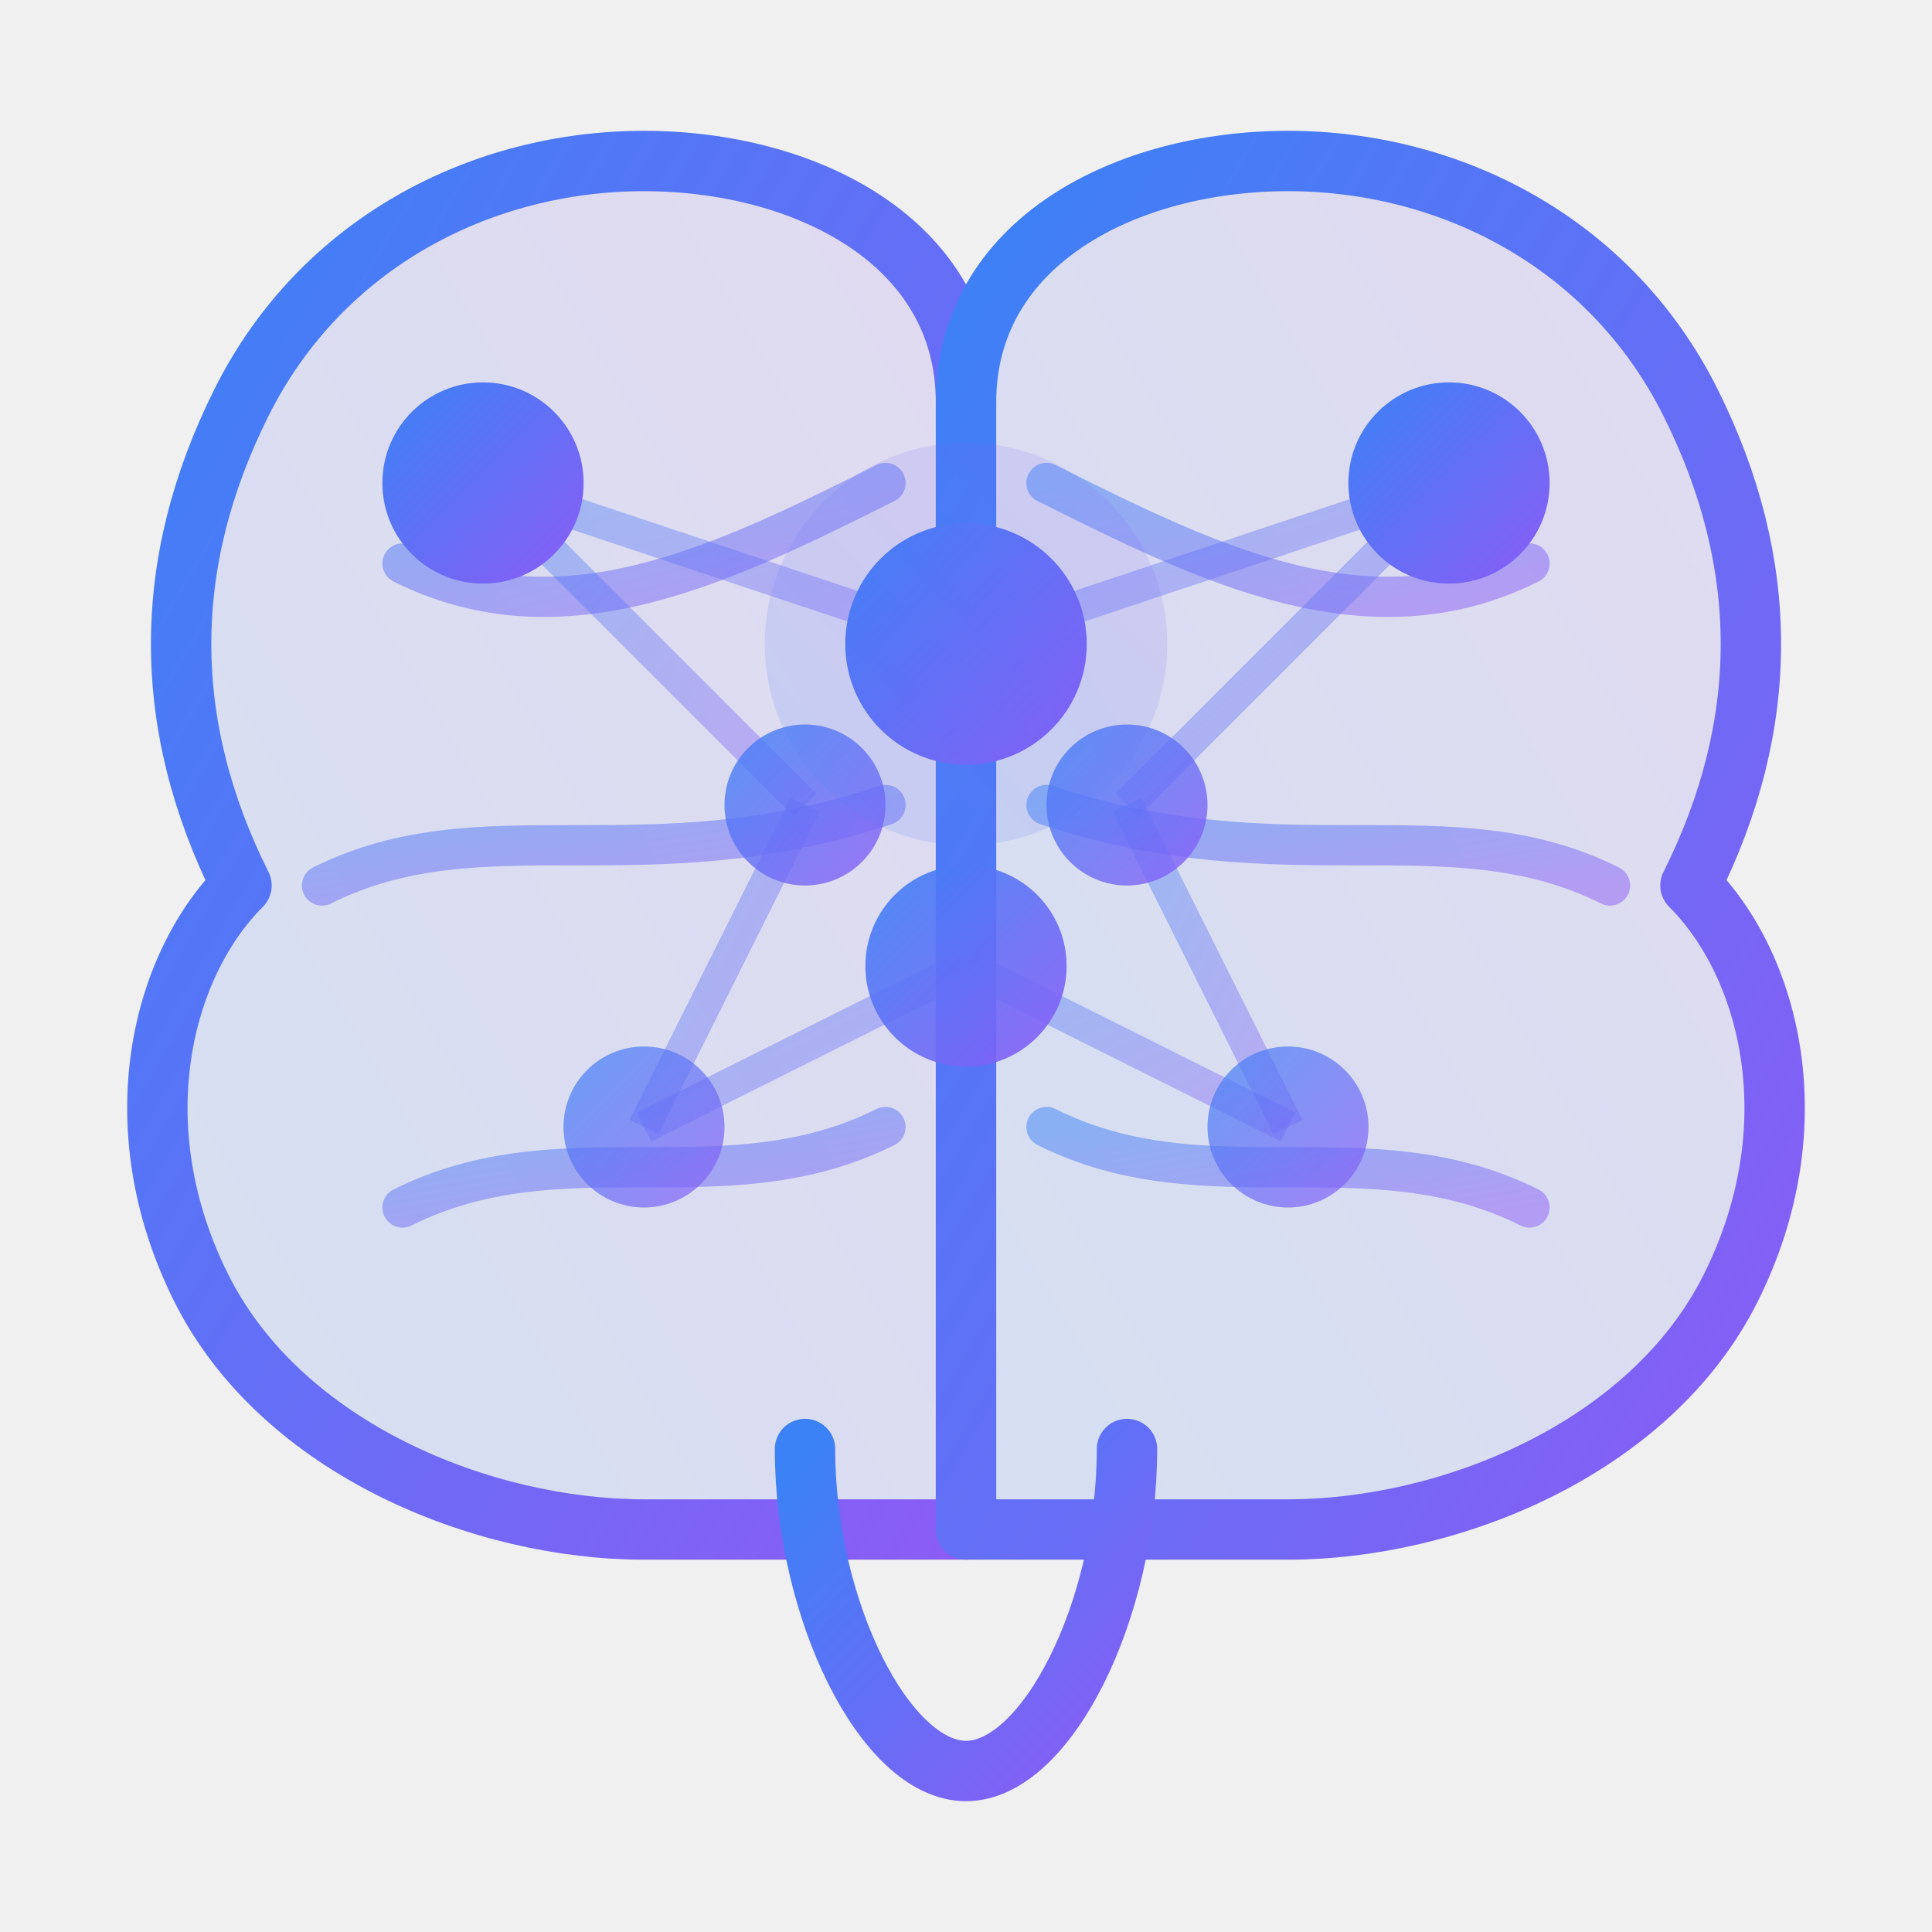
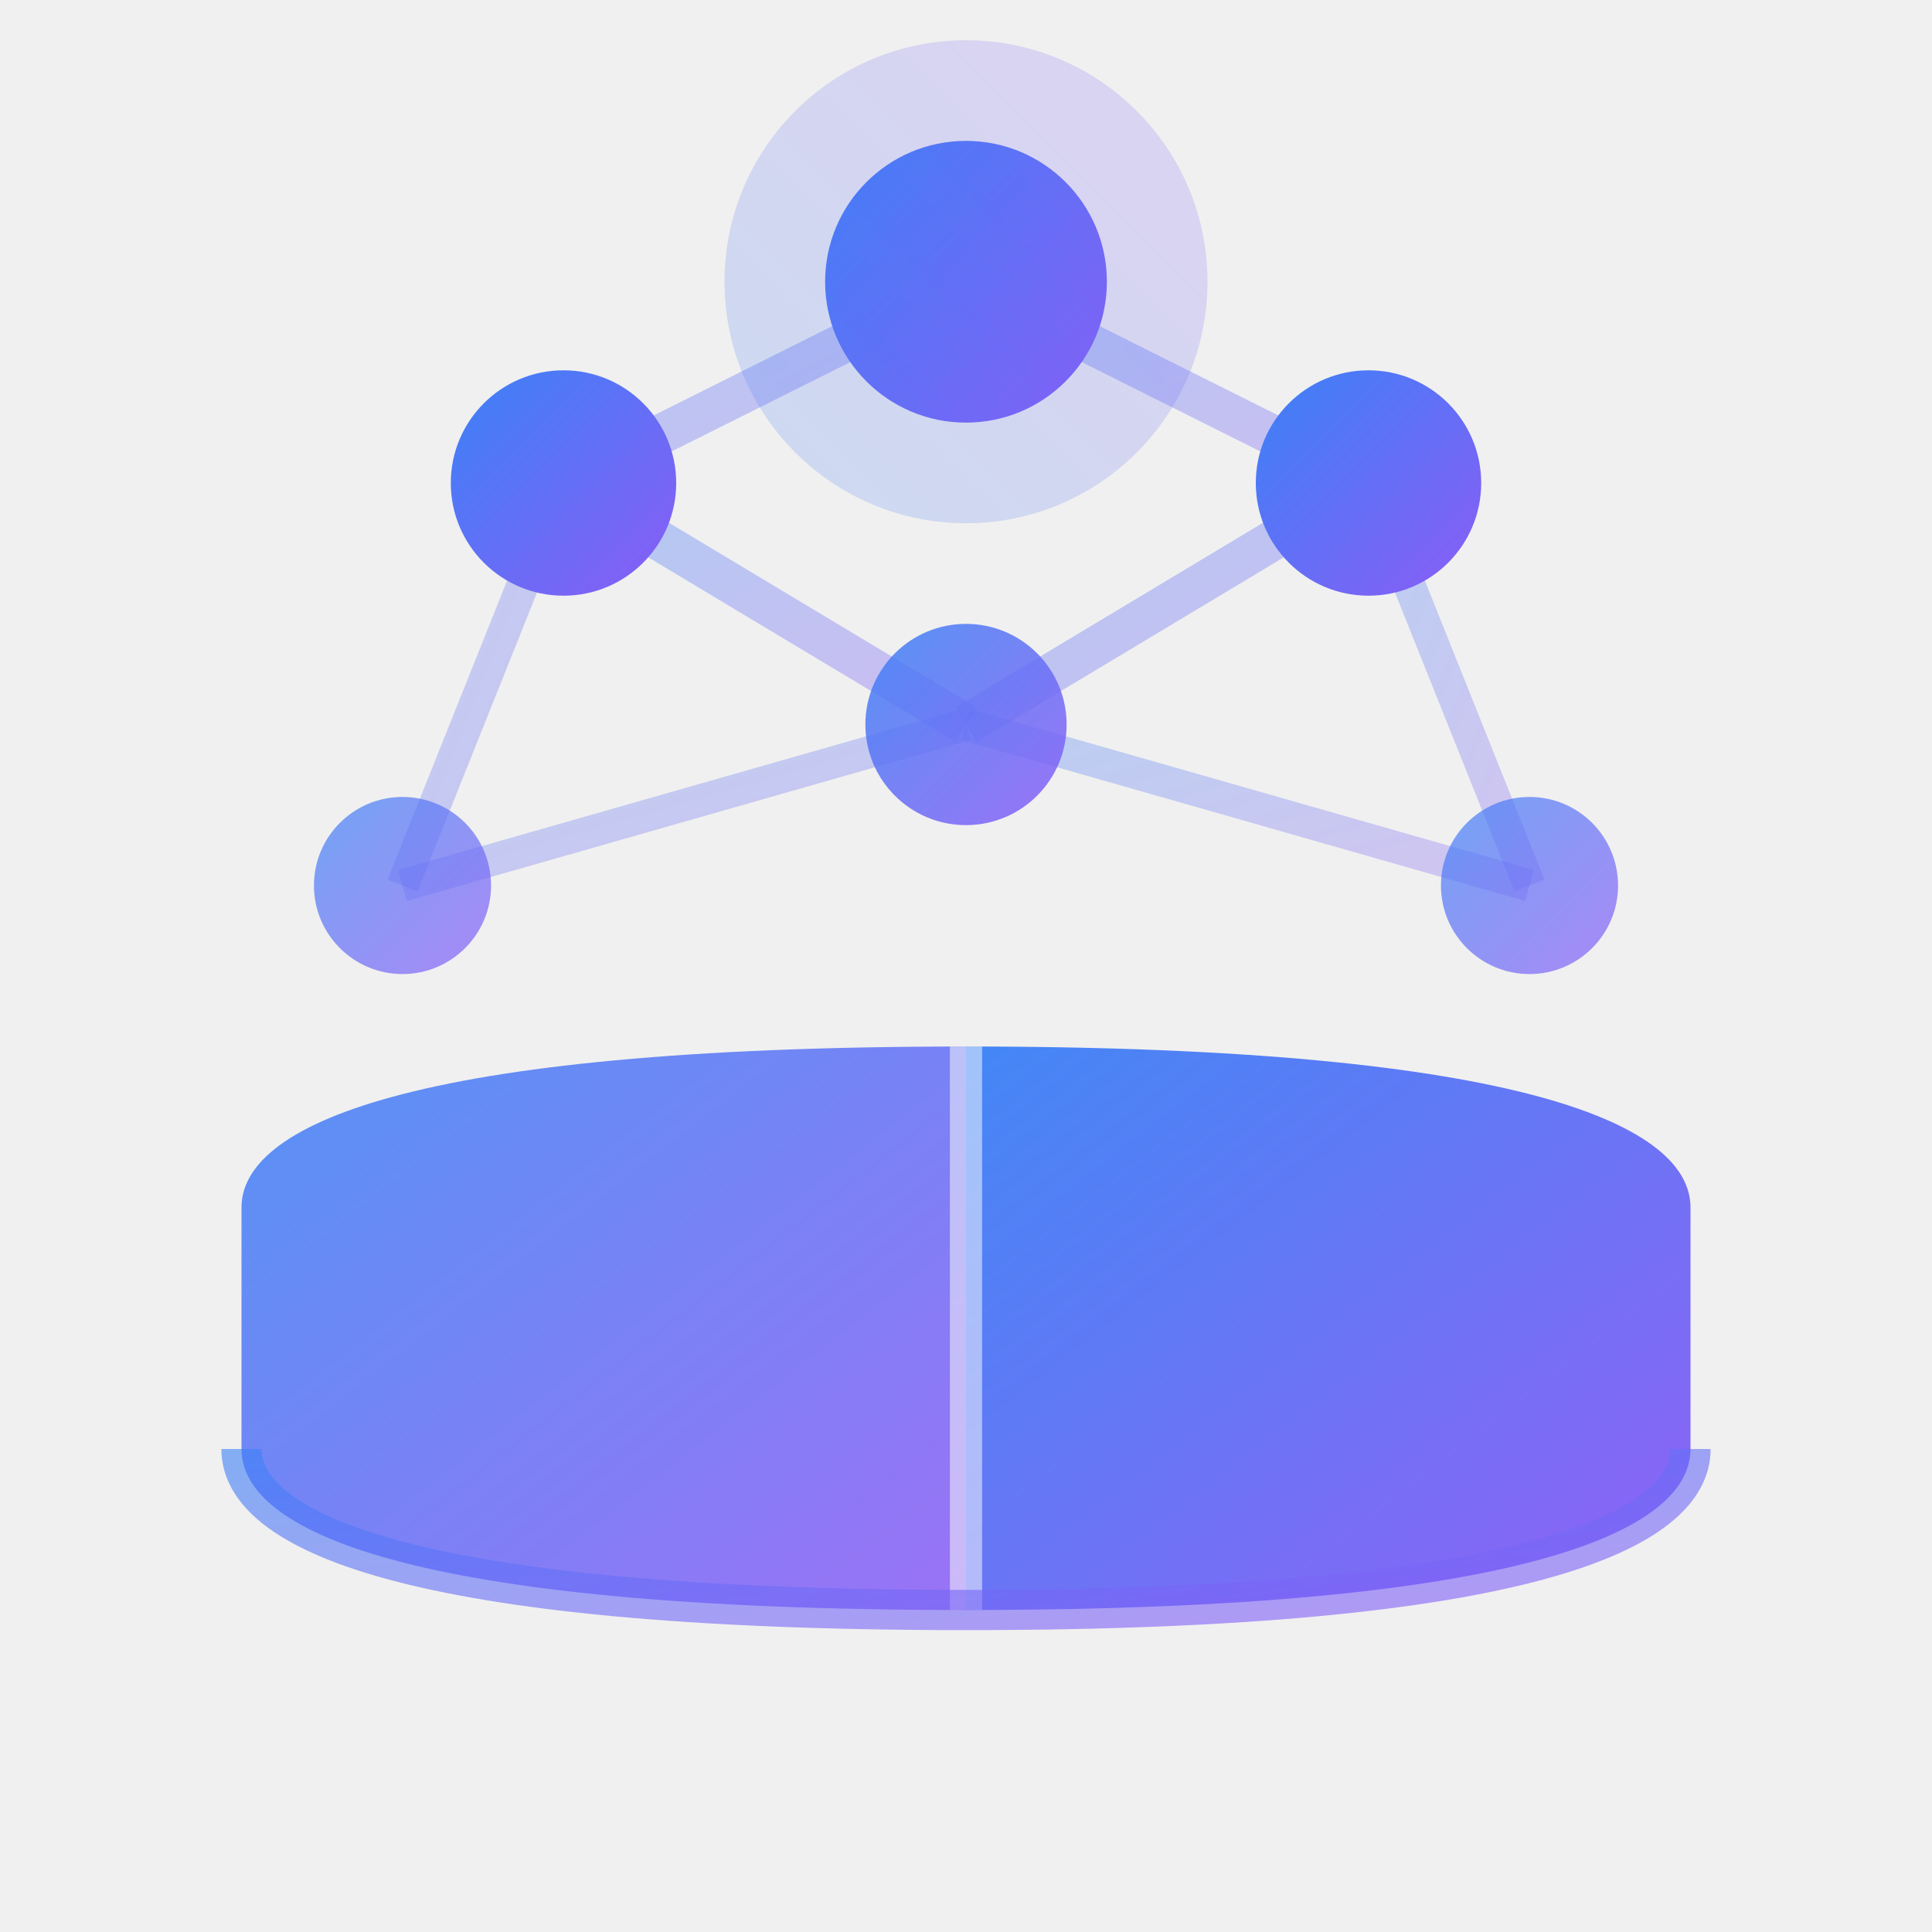
<svg xmlns="http://www.w3.org/2000/svg" viewBox="0 0 48 48" fill="none">
  <defs>
    <linearGradient id="g1" x1="0%" y1="0%" x2="100%" y2="100%">
      <stop offset="0%" stop-color="#3B82F6" />
      <stop offset="100%" stop-color="#8B5CF6" />
    </linearGradient>
    <linearGradient id="g2" x1="0%" y1="100%" x2="100%" y2="0%">
-       <stop offset="0%" stop-color="#3B82F6" stop-opacity="0.15" />
-       <stop offset="100%" stop-color="#8B5CF6" stop-opacity="0.15" />
-     </linearGradient>
-     <linearGradient id="g3" x1="0%" y1="0%" x2="100%" y2="100%">
-       <stop offset="0%" stop-color="#3B82F6" stop-opacity="0.5" />
-       <stop offset="100%" stop-color="#8B5CF6" stop-opacity="0.5" />
+       <stop offset="0%" stop-color="#3B82F6" stop-opacity="0.2" />
+       <stop offset="100%" stop-color="#8B5CF6" stop-opacity="0.2" />
    </linearGradient>
  </defs>
-   <path d="M24 38 C24 38 24 10 24 10 C24 6 20 4 16 4 C12 4 8 6 6 10 C4 14 4 18 6 22 C4 24 3 28 5 32 C7 36 12 38 16 38 Z" fill="url(#g2)" stroke="url(#g1)" stroke-width="1.5" stroke-linejoin="round" />
-   <path d="M24 38 C24 38 24 10 24 10 C24 6 28 4 32 4 C36 4 40 6 42 10 C44 14 44 18 42 22 C44 24 45 28 43 32 C41 36 36 38 32 38 Z" fill="url(#g2)" stroke="url(#g1)" stroke-width="1.5" stroke-linejoin="round" />
-   <path d="M10 14 C14 16 18 14 22 12" stroke="url(#g3)" stroke-width="1" fill="none" stroke-linecap="round" />
-   <path d="M8 22 C12 20 16 22 22 20" stroke="url(#g3)" stroke-width="1" fill="none" stroke-linecap="round" />
-   <path d="M10 30 C14 28 18 30 22 28" stroke="url(#g3)" stroke-width="1" fill="none" stroke-linecap="round" />
-   <path d="M38 14 C34 16 30 14 26 12" stroke="url(#g3)" stroke-width="1" fill="none" stroke-linecap="round" />
-   <path d="M40 22 C36 20 32 22 26 20" stroke="url(#g3)" stroke-width="1" fill="none" stroke-linecap="round" />
-   <path d="M38 30 C34 28 30 30 26 28" stroke="url(#g3)" stroke-width="1" fill="none" stroke-linecap="round" />
-   <line x1="12" y1="12" x2="20" y2="20" stroke="url(#g1)" stroke-width="0.8" opacity="0.4" />
-   <line x1="12" y1="12" x2="24" y2="16" stroke="url(#g1)" stroke-width="0.8" opacity="0.4" />
-   <line x1="36" y1="12" x2="28" y2="20" stroke="url(#g1)" stroke-width="0.8" opacity="0.4" />
-   <line x1="36" y1="12" x2="24" y2="16" stroke="url(#g1)" stroke-width="0.8" opacity="0.4" />
-   <line x1="20" y1="20" x2="16" y2="28" stroke="url(#g1)" stroke-width="0.8" opacity="0.4" />
-   <line x1="28" y1="20" x2="32" y2="28" stroke="url(#g1)" stroke-width="0.8" opacity="0.4" />
-   <line x1="20" y1="20" x2="28" y2="20" stroke="url(#g1)" stroke-width="0.8" opacity="0.4" />
-   <line x1="16" y1="28" x2="24" y2="24" stroke="url(#g1)" stroke-width="0.8" opacity="0.4" />
-   <line x1="32" y1="28" x2="24" y2="24" stroke="url(#g1)" stroke-width="0.8" opacity="0.4" />
-   <line x1="16" y1="28" x2="32" y2="28" stroke="url(#g1)" stroke-width="0.8" opacity="0.35" />
-   <circle cx="12" cy="12" r="2.5" fill="url(#g1)" />
-   <circle cx="36" cy="12" r="2.5" fill="url(#g1)" />
-   <circle cx="24" cy="16" r="3" fill="url(#g1)" />
-   <circle cx="20" cy="20" r="2" fill="url(#g1)" opacity="0.8" />
-   <circle cx="28" cy="20" r="2" fill="url(#g1)" opacity="0.8" />
-   <circle cx="24" cy="24" r="2.5" fill="url(#g1)" opacity="0.9" />
-   <circle cx="16" cy="28" r="2" fill="url(#g1)" opacity="0.7" />
-   <circle cx="32" cy="28" r="2" fill="url(#g1)" opacity="0.7" />
-   <circle cx="24" cy="16" r="5" fill="url(#g2)" />
-   <path d="M20 36 C20 40 22 44 24 44 C26 44 28 40 28 36" stroke="url(#g1)" stroke-width="1.5" fill="none" stroke-linecap="round" />
+   <path d="M6 36 L6 30 C6 28 10 26 24 26 L24 40 C10 40 6 38 6 36 Z" fill="url(#g1)" opacity="0.85" />
+   <path d="M42 36 L42 30 C42 28 38 26 24 26 L24 40 C38 40 42 38 42 36 Z" fill="url(#g1)" opacity="0.95" />
+   <line x1="24" y1="26" x2="24" y2="40" stroke="white" stroke-width="0.8" opacity="0.5" />
+   <path d="M6 36 C6 38 10 40 24 40 C38 40 42 38 42 36" stroke="url(#g1)" stroke-width="1" fill="none" opacity="0.6" />
+   <line x1="14" y1="12" x2="24" y2="7" stroke="url(#g1)" stroke-width="1" opacity="0.35" />
+   <line x1="34" y1="12" x2="24" y2="7" stroke="url(#g1)" stroke-width="1" opacity="0.35" />
+   <line x1="14" y1="12" x2="24" y2="18" stroke="url(#g1)" stroke-width="1" opacity="0.35" />
+   <line x1="34" y1="12" x2="24" y2="18" stroke="url(#g1)" stroke-width="1" opacity="0.35" />
+   <line x1="14" y1="12" x2="34" y2="12" stroke="url(#g1)" stroke-width="0.8" opacity="0.25" />
+   <line x1="10" y1="22" x2="14" y2="12" stroke="url(#g1)" stroke-width="0.8" opacity="0.3" />
+   <line x1="38" y1="22" x2="34" y2="12" stroke="url(#g1)" stroke-width="0.8" opacity="0.3" />
+   <line x1="10" y1="22" x2="24" y2="18" stroke="url(#g1)" stroke-width="0.8" opacity="0.3" />
+   <line x1="38" y1="22" x2="24" y2="18" stroke="url(#g1)" stroke-width="0.8" opacity="0.3" />
+   <line x1="10" y1="22" x2="38" y2="22" stroke="url(#g1)" stroke-width="0.6" opacity="0.2" />
+   <circle cx="24" cy="7" r="3.5" fill="url(#g1)" />
+   <circle cx="24" cy="7" r="6" fill="url(#g2)" />
+   <circle cx="14" cy="12" r="2.8" fill="url(#g1)" />
+   <circle cx="34" cy="12" r="2.8" fill="url(#g1)" />
+   <circle cx="24" cy="18" r="2.5" fill="url(#g1)" opacity="0.85" />
+   <circle cx="10" cy="22" r="2.2" fill="url(#g1)" opacity="0.7" />
+   <circle cx="38" cy="22" r="2.2" fill="url(#g1)" opacity="0.7" />
</svg>
